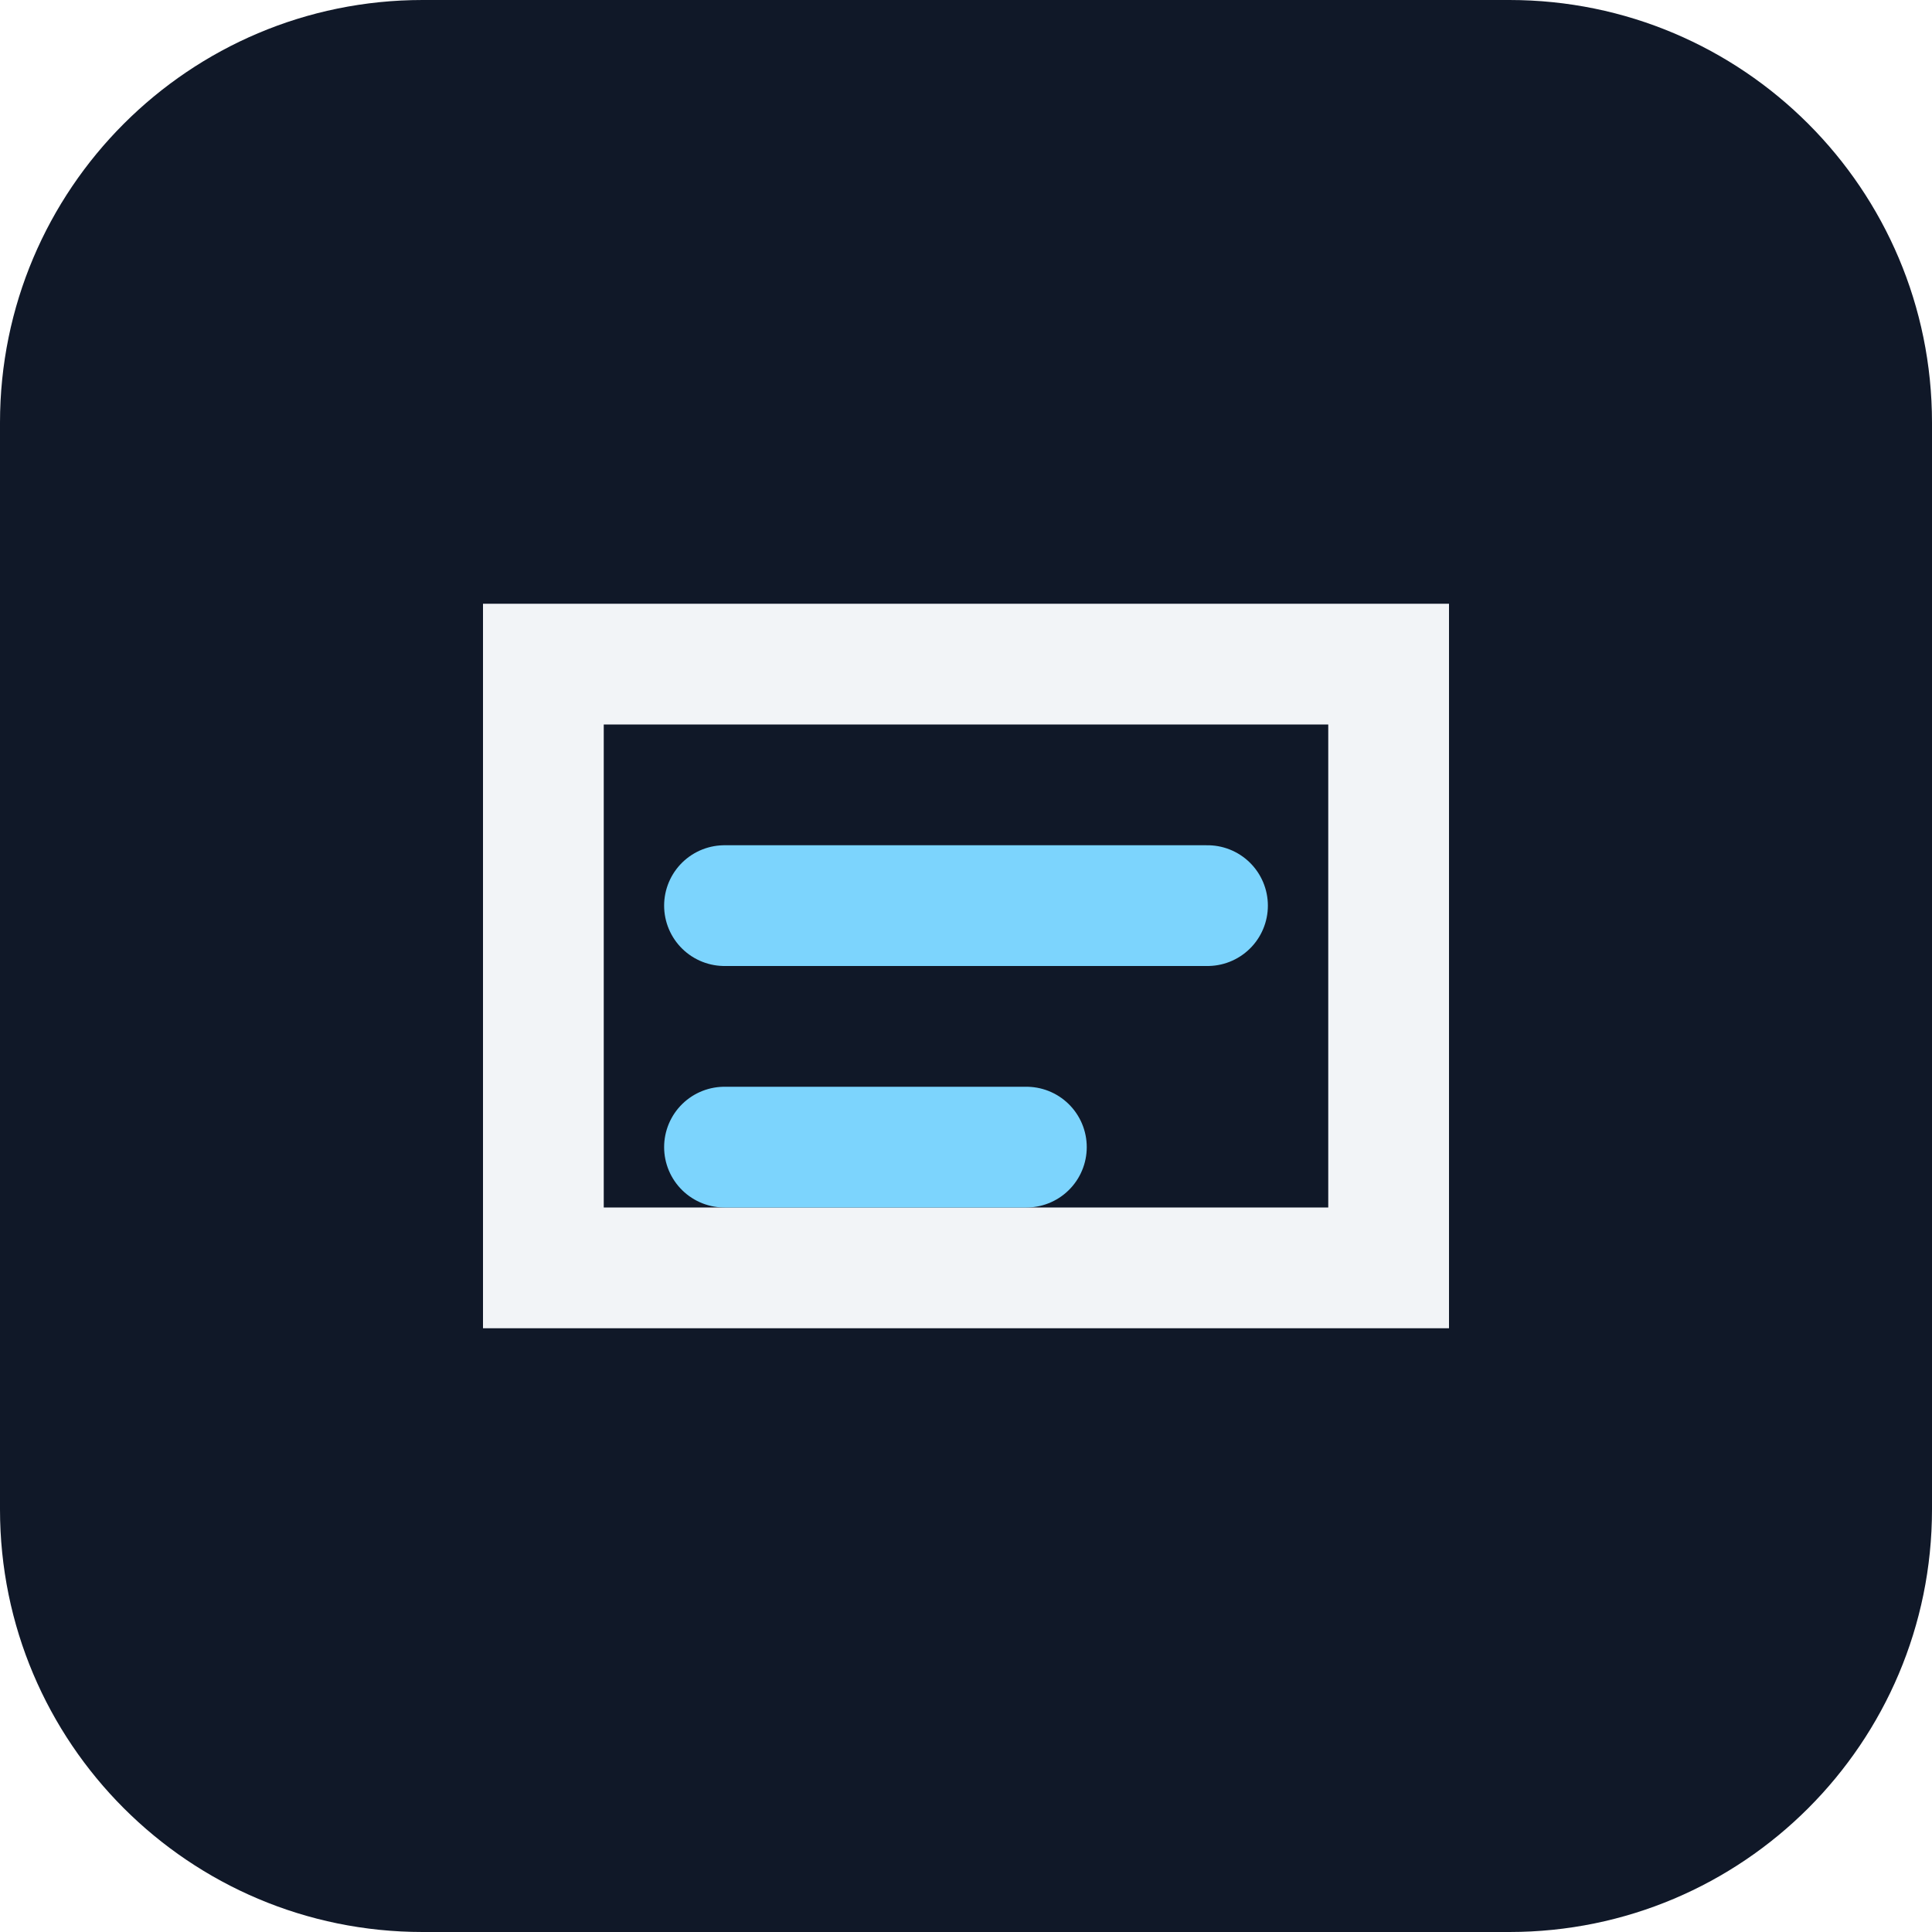
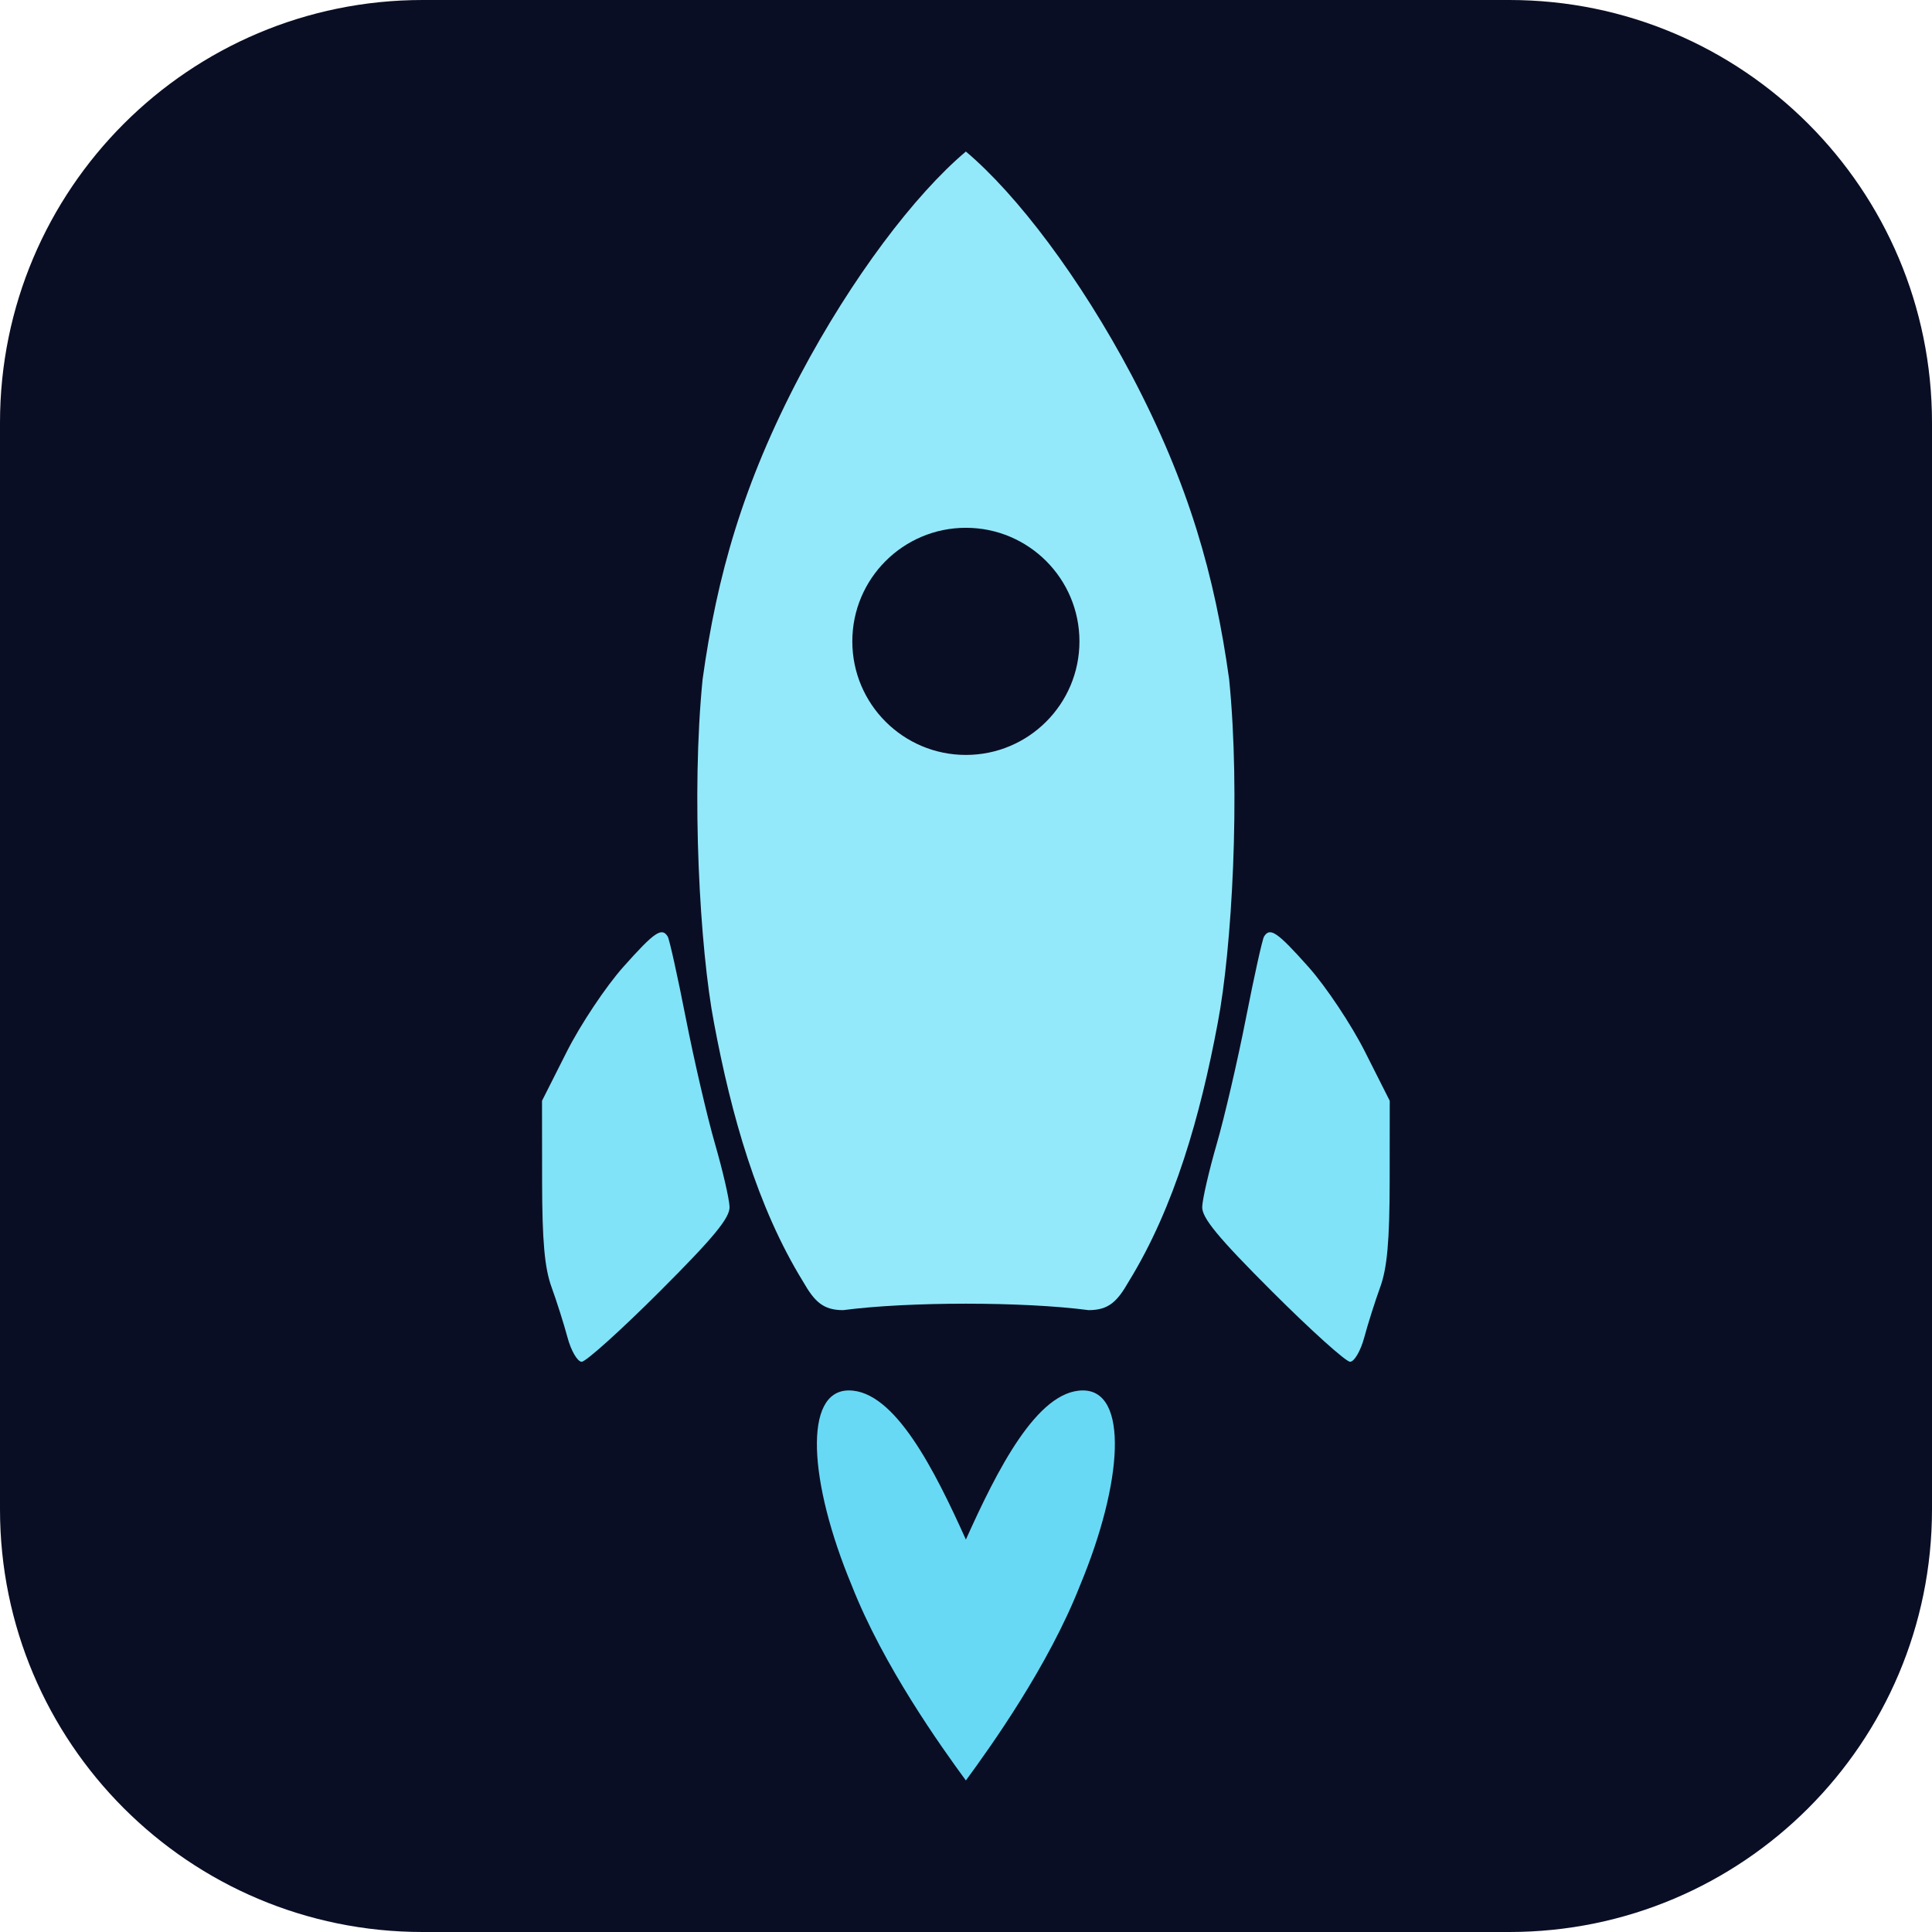
- <svg xmlns="http://www.w3.org/2000/svg" viewBox="0 0 64 64">
-   <rect width="64" height="64" rx="14" fill="#101828" />
-   <path d="M18 22h28v20H18z" fill="none" stroke="#f2f4f7" stroke-width="4" />
-   <path d="M24 30h16M24 38h10" stroke="#7cd4fd" stroke-width="4" stroke-linecap="round" />
+ <svg xmlns="http://www.w3.org/2000/svg" viewBox="0 0 64 64" width="64" height="64">
+   <rect width="64" height="64" rx="14" fill="#0A0E24" />
+   <g transform="translate(-166.06, 3.88) scale(0.19)">
+     <path id="rocket-fuselage" d="M 1042.4 6.0 C 1033.5 13.5, 1022.5 28, 1013.5 45 C 1003.5 64, 999 80, 996.5 98 C 994.5 118, 996 145, 998.5 158 C 1001.5 174, 1006 190, 1014 203 C 1016 206.5, 1017.5 208, 1021 208 C 1032.4 206.5, 1052.4 206.5, 1063.8 208.0 C 1067.3 208, 1068.8 206.5, 1070.8 203 C 1078.8 190, 1083.3 174, 1086.3 158 C 1088.8 145, 1090.3 118, 1088.3 98 C 1085.8 80, 1081.3 64, 1071.3 45 C 1062.3 28, 1051.3 13.5, 1042.4 6 Z M 1042.4 71.6 A 19.8 19.8 0 1 0 1042.4 111.2 A 19.8 19.8 0 1 0 1042.4 71.6 Z" fill="#93E9FA" fill-rule="evenodd" />
+     <path id="rocket-fins" d="M 982.653 148.182 C 979.625 151.581, 975.201 158.219, 972.824 162.932 L 968.500 171.500 968.515 185.500 C 968.526 195.928, 968.947 200.648, 970.165 204 C 971.064 206.475, 972.313 210.412, 972.940 212.750 C 973.567 215.088, 974.682 217, 975.418 217 C 976.153 217, 982.273 211.488, 989.017 204.750 C 998.411 195.365, 1001.259 191.915, 1001.197 190 C 1001.152 188.625, 1000.010 183.675, 998.658 179 C 997.306 174.325, 995.019 164.476, 993.575 157.113 C 992.131 149.751, 990.709 143.338, 990.415 142.863 C 989.380 141.188, 988.104 142.062, 982.653 148.182 M 1102.147 148.182 C 1105.175 151.581 1109.599 158.219 1111.976 162.932 L 1116.3 171.5 1116.285 185.5 C 1116.274 195.928 1115.853 200.648 1114.635 204 C 1113.736 206.475 1112.487 210.412 1111.86 212.75 C 1111.233 215.088 1110.118 217 1109.382 217 C 1108.647 217 1102.527 211.488 1095.783 204.75 C 1086.389 195.365 1083.541 191.915 1083.603 190 C 1083.648 188.625 1084.79 183.675 1086.142 179 C 1087.494 174.325 1089.781 164.476 1091.225 157.113 C 1092.669 149.751 1094.091 143.338 1094.385 142.863 C 1095.42 141.188 1096.696 142.062 1102.147 148.182" fill="#80E3F8" />
+     <path id="rocket-flame" d="M 1042.4 248.0 C 1037 236, 1030 222, 1022 222 C 1014 222, 1015 238, 1022.5 256 C 1028 270, 1038 284, 1042.4 290 C 1046.8 284, 1056.8 270, 1062.3 256 C 1069.8 238, 1070.8 222, 1062.8 222 C 1054.8 222, 1047.8 236, 1042.4 248 Z" fill="#67D9F5" />
+   </g>
</svg>
